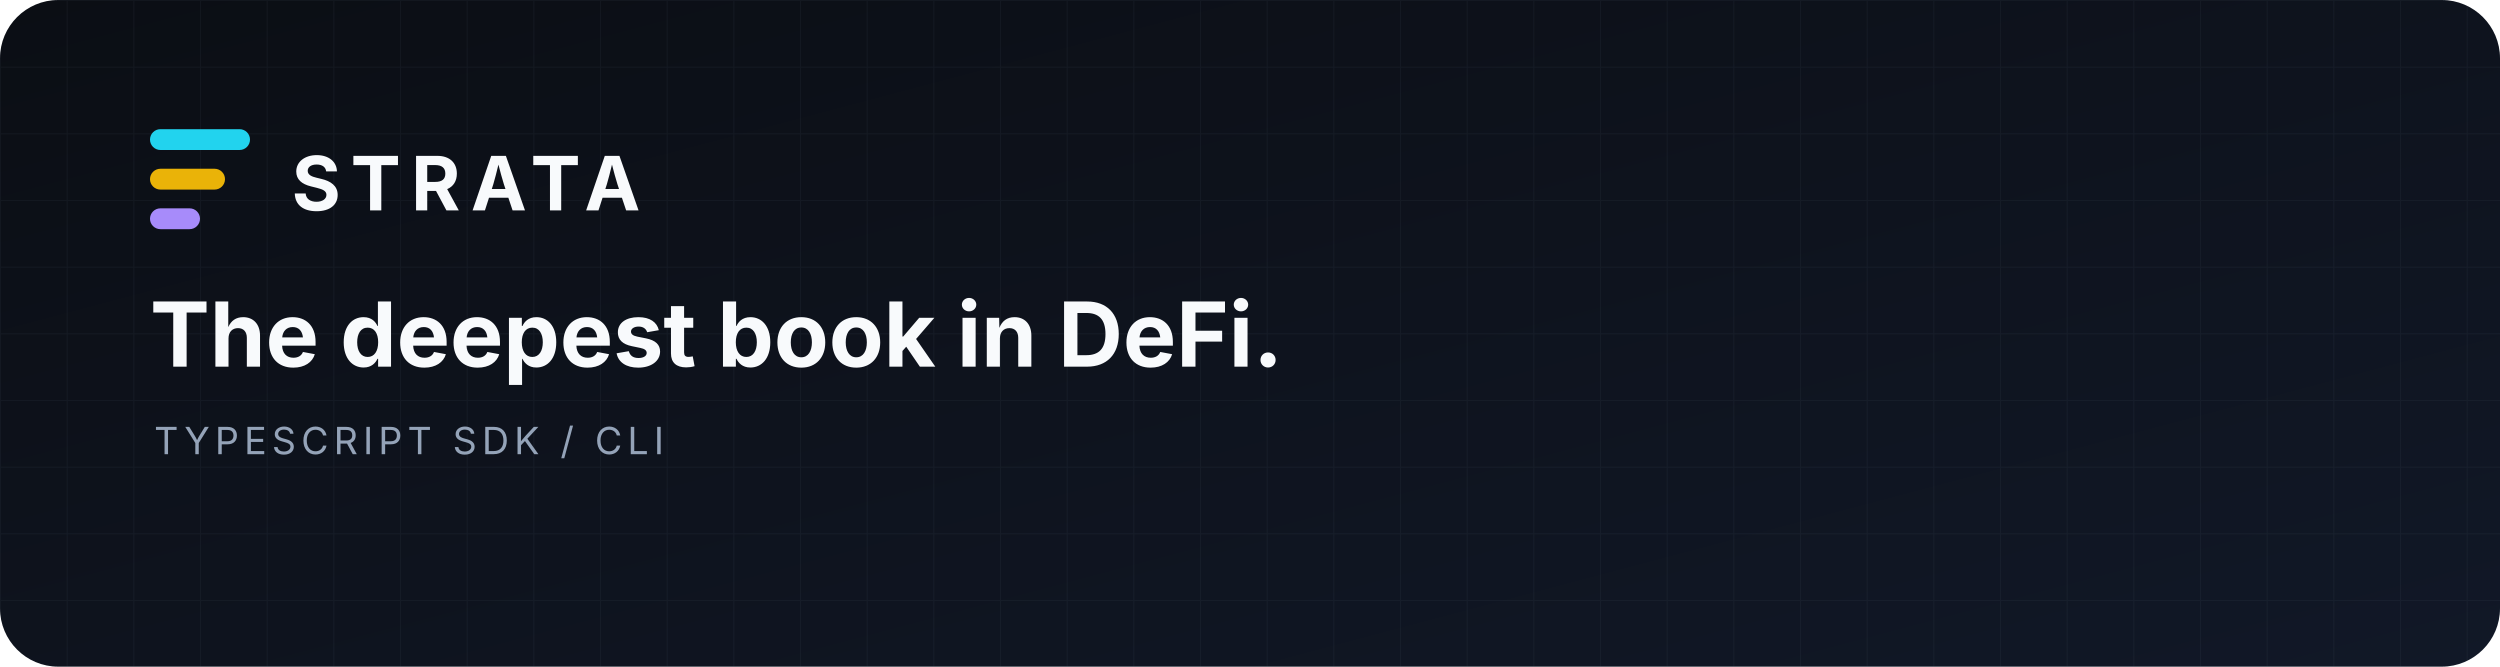
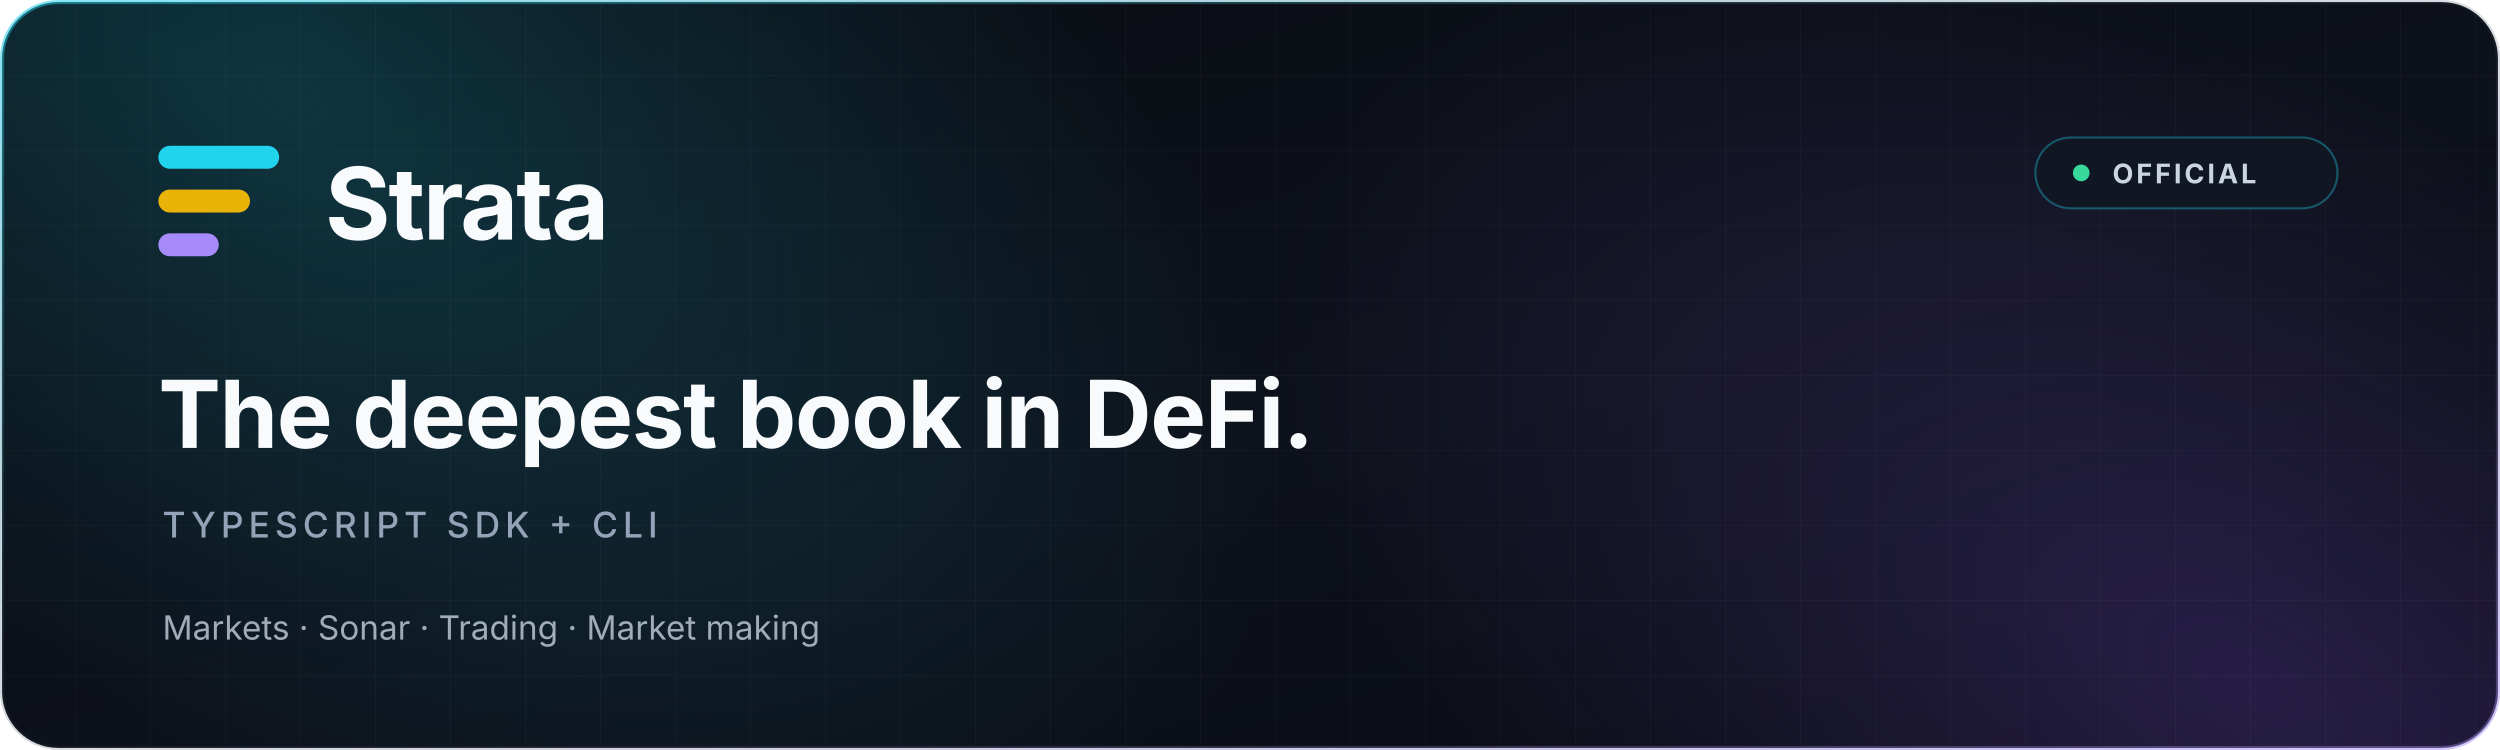
- <svg xmlns="http://www.w3.org/2000/svg" width="1200" height="320" viewBox="0 0 1200 320" role="img" aria-labelledby="title desc">
+ <svg xmlns="http://www.w3.org/2000/svg" width="1200" height="360" viewBox="0 0 1200 360" role="img" aria-labelledby="title desc">
  <defs>
-     <linearGradient id="bg" x1="0" y1="0" x2="1" y2="1">
-       <stop offset="0" stop-color="#0b0e14" />
-       <stop offset="1" stop-color="#111827" />
+     <linearGradient id="surface" x1="0" y1="0" x2="1" y2="1">
+       <stop offset="0" stop-color="#090c12" />
+       <stop offset=".55" stop-color="#0d111a" />
+       <stop offset="1" stop-color="#090b12" />
    </linearGradient>
-     <pattern id="grid" width="32" height="32" patternUnits="userSpaceOnUse">
-       <path d="M32 0H0V32" fill="none" stroke="#94a3b8" stroke-opacity=".055" />
+     <radialGradient id="cyanAurora" cx="0" cy="0" r="1" gradientTransform="translate(140 50) rotate(32) scale(530 300)" gradientUnits="userSpaceOnUse">
+       <stop stop-color="#22d3ee" stop-opacity=".20" />
+       <stop offset="1" stop-color="#22d3ee" stop-opacity="0" />
+     </radialGradient>
+     <radialGradient id="violetAurora" cx="0" cy="0" r="1" gradientTransform="translate(1080 330) rotate(-150) scale(520 280)" gradientUnits="userSpaceOnUse">
+       <stop stop-color="#8b5cf6" stop-opacity=".22" />
+       <stop offset="1" stop-color="#8b5cf6" stop-opacity="0" />
+     </radialGradient>
+     <linearGradient id="edge" x1="0" y1="0" x2="1" y2="1">
+       <stop stop-color="#22d3ee" stop-opacity=".55" />
+       <stop offset=".5" stop-color="#334155" stop-opacity=".18" />
+       <stop offset="1" stop-color="#a78bfa" stop-opacity=".5" />
+     </linearGradient>
+     <pattern id="grid" width="36" height="36" patternUnits="userSpaceOnUse">
+       <path d="M36 0H0V36" fill="none" stroke="#cbd5e1" stroke-opacity=".035" />
    </pattern>
  </defs>
-   <rect width="1200" height="320" rx="28" fill="url(#bg)" />
-   <rect width="1200" height="320" rx="28" fill="url(#grid)" />
-   <g transform="translate(72 62)">
-     <rect width="48" height="10" rx="5" fill="#22d3ee" />
-     <rect y="19" width="36" height="10" rx="5" fill="#eab308" />
-     <rect y="38" width="24" height="10" rx="5" fill="#a78bfa" />
-     <text x="68" y="39" fill="#f8fafc" font-family="Inter, ui-sans-serif, system-ui, sans-serif" font-size="36" font-weight="750" letter-spacing="5">STRATA</text>
+   <rect x="1" y="1" width="1198" height="358" rx="27" fill="url(#surface)" stroke="url(#edge)" stroke-width="2" />
+   <rect x="2" y="2" width="1196" height="356" rx="26" fill="url(#cyanAurora)" />
+   <rect x="2" y="2" width="1196" height="356" rx="26" fill="url(#violetAurora)" />
+   <rect x="2" y="2" width="1196" height="356" rx="26" fill="url(#grid)" />
+   <g transform="translate(76 70)">
+     <rect width="58" height="11" rx="5.5" fill="#22d3ee" />
+     <rect y="21" width="44" height="11" rx="5.5" fill="#eab308" />
+     <rect y="42" width="29" height="11" rx="5.5" fill="#a78bfa" />
+     <text x="80" y="45" fill="#f8fafc" font-family="Inter, ui-sans-serif, system-ui, sans-serif" font-size="48" font-weight="720" letter-spacing="-1">Strata</text>
  </g>
-   <text x="72" y="176" fill="#f8fafc" font-family="Inter, ui-sans-serif, system-ui, sans-serif" font-size="43" font-weight="650">The deepest book in DeFi.</text>
-   <text x="74" y="218" fill="#94a3b8" font-family="Inter, ui-sans-serif, system-ui, sans-serif" font-size="18" letter-spacing="2.5">TYPESCRIPT SDK  /  CLI</text>
+   <g transform="translate(977 66)">
+     <rect width="145" height="34" rx="17" fill="#101722" stroke="#22d3ee" stroke-opacity=".35" />
+     <circle cx="22" cy="17" r="4" fill="#39d99b" />
+     <text x="37" y="22" fill="#cbd5e1" font-family="Inter, ui-sans-serif, system-ui, sans-serif" font-size="13" font-weight="650" letter-spacing="1.4">OFFICIAL</text>
+   </g>
+   <text x="76" y="215" fill="#f8fafc" font-family="Inter, ui-sans-serif, system-ui, sans-serif" font-size="45" font-weight="650" letter-spacing="-.6">The deepest book in DeFi.</text>
+   <text x="78" y="258" fill="#94a3b8" font-family="Inter, ui-sans-serif, system-ui, sans-serif" font-size="17" font-weight="550" letter-spacing="2.4">TYPESCRIPT SDK + CLI</text>
+   <text x="78" y="307" fill="#cbd5e1" fill-opacity=".78" font-family="Inter, ui-sans-serif, system-ui, sans-serif" font-size="16">Markets  ·  Sonar  ·  Trading  ·  Market making</text>
</svg>
